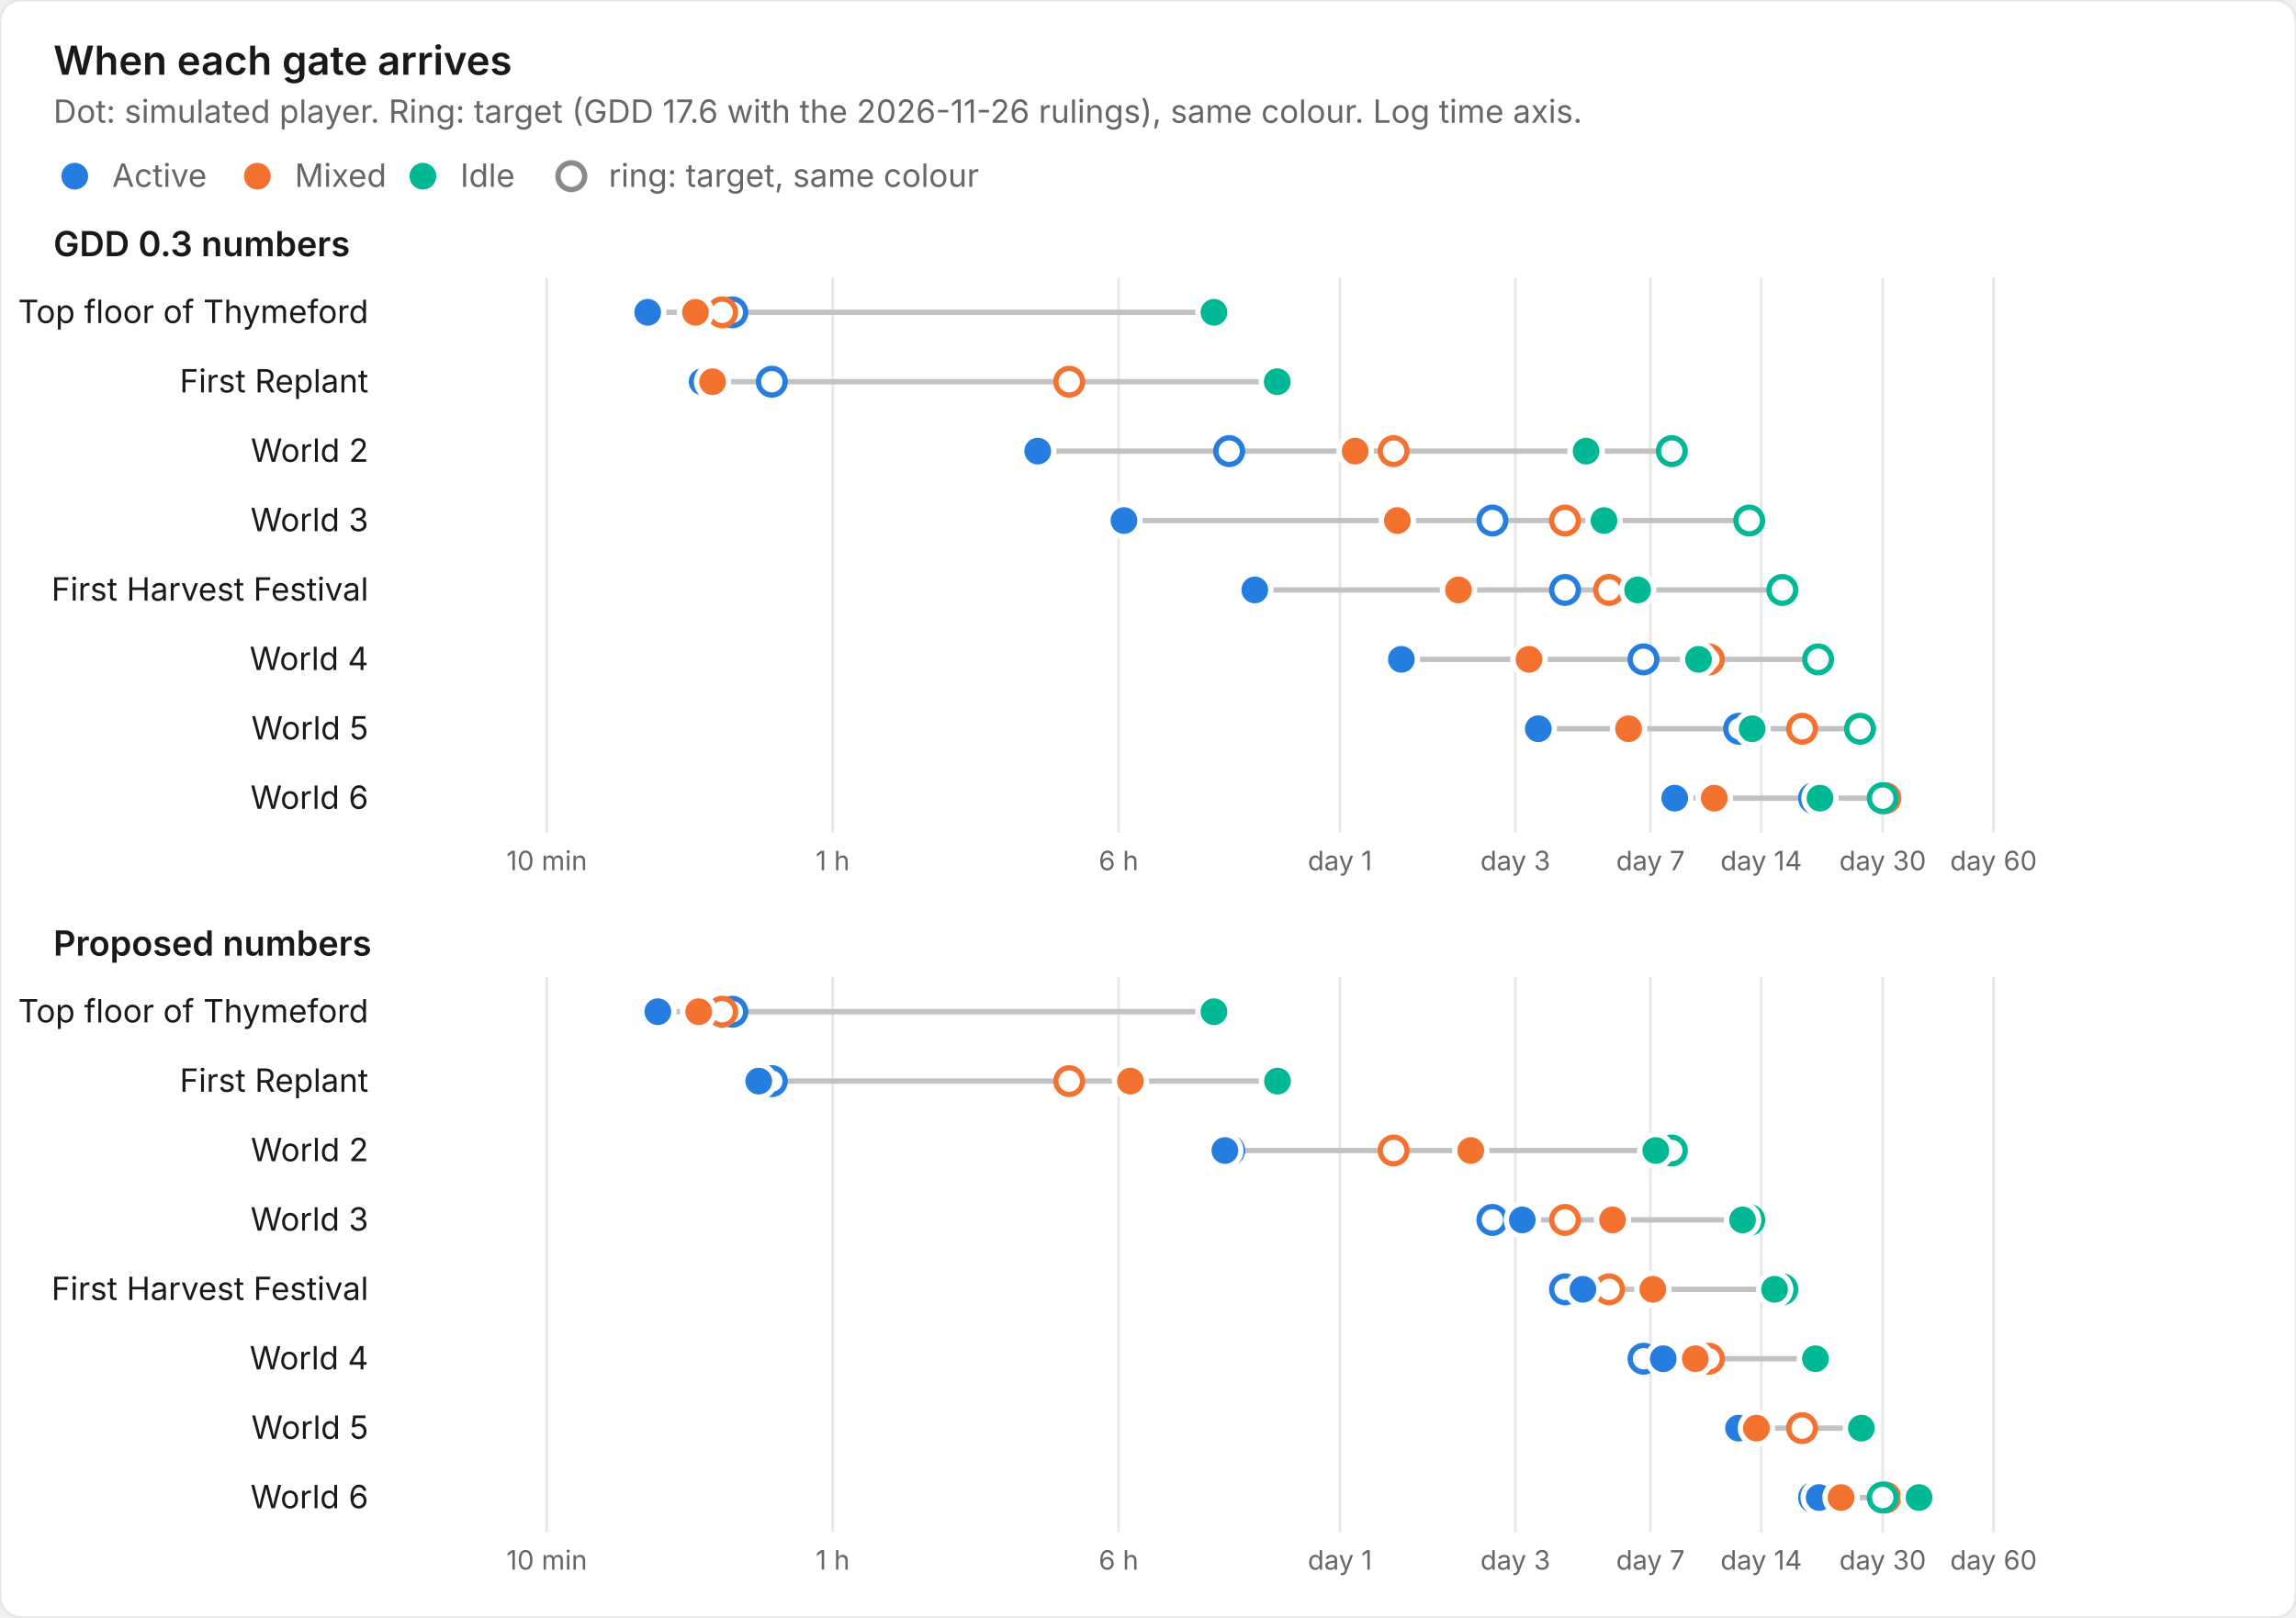
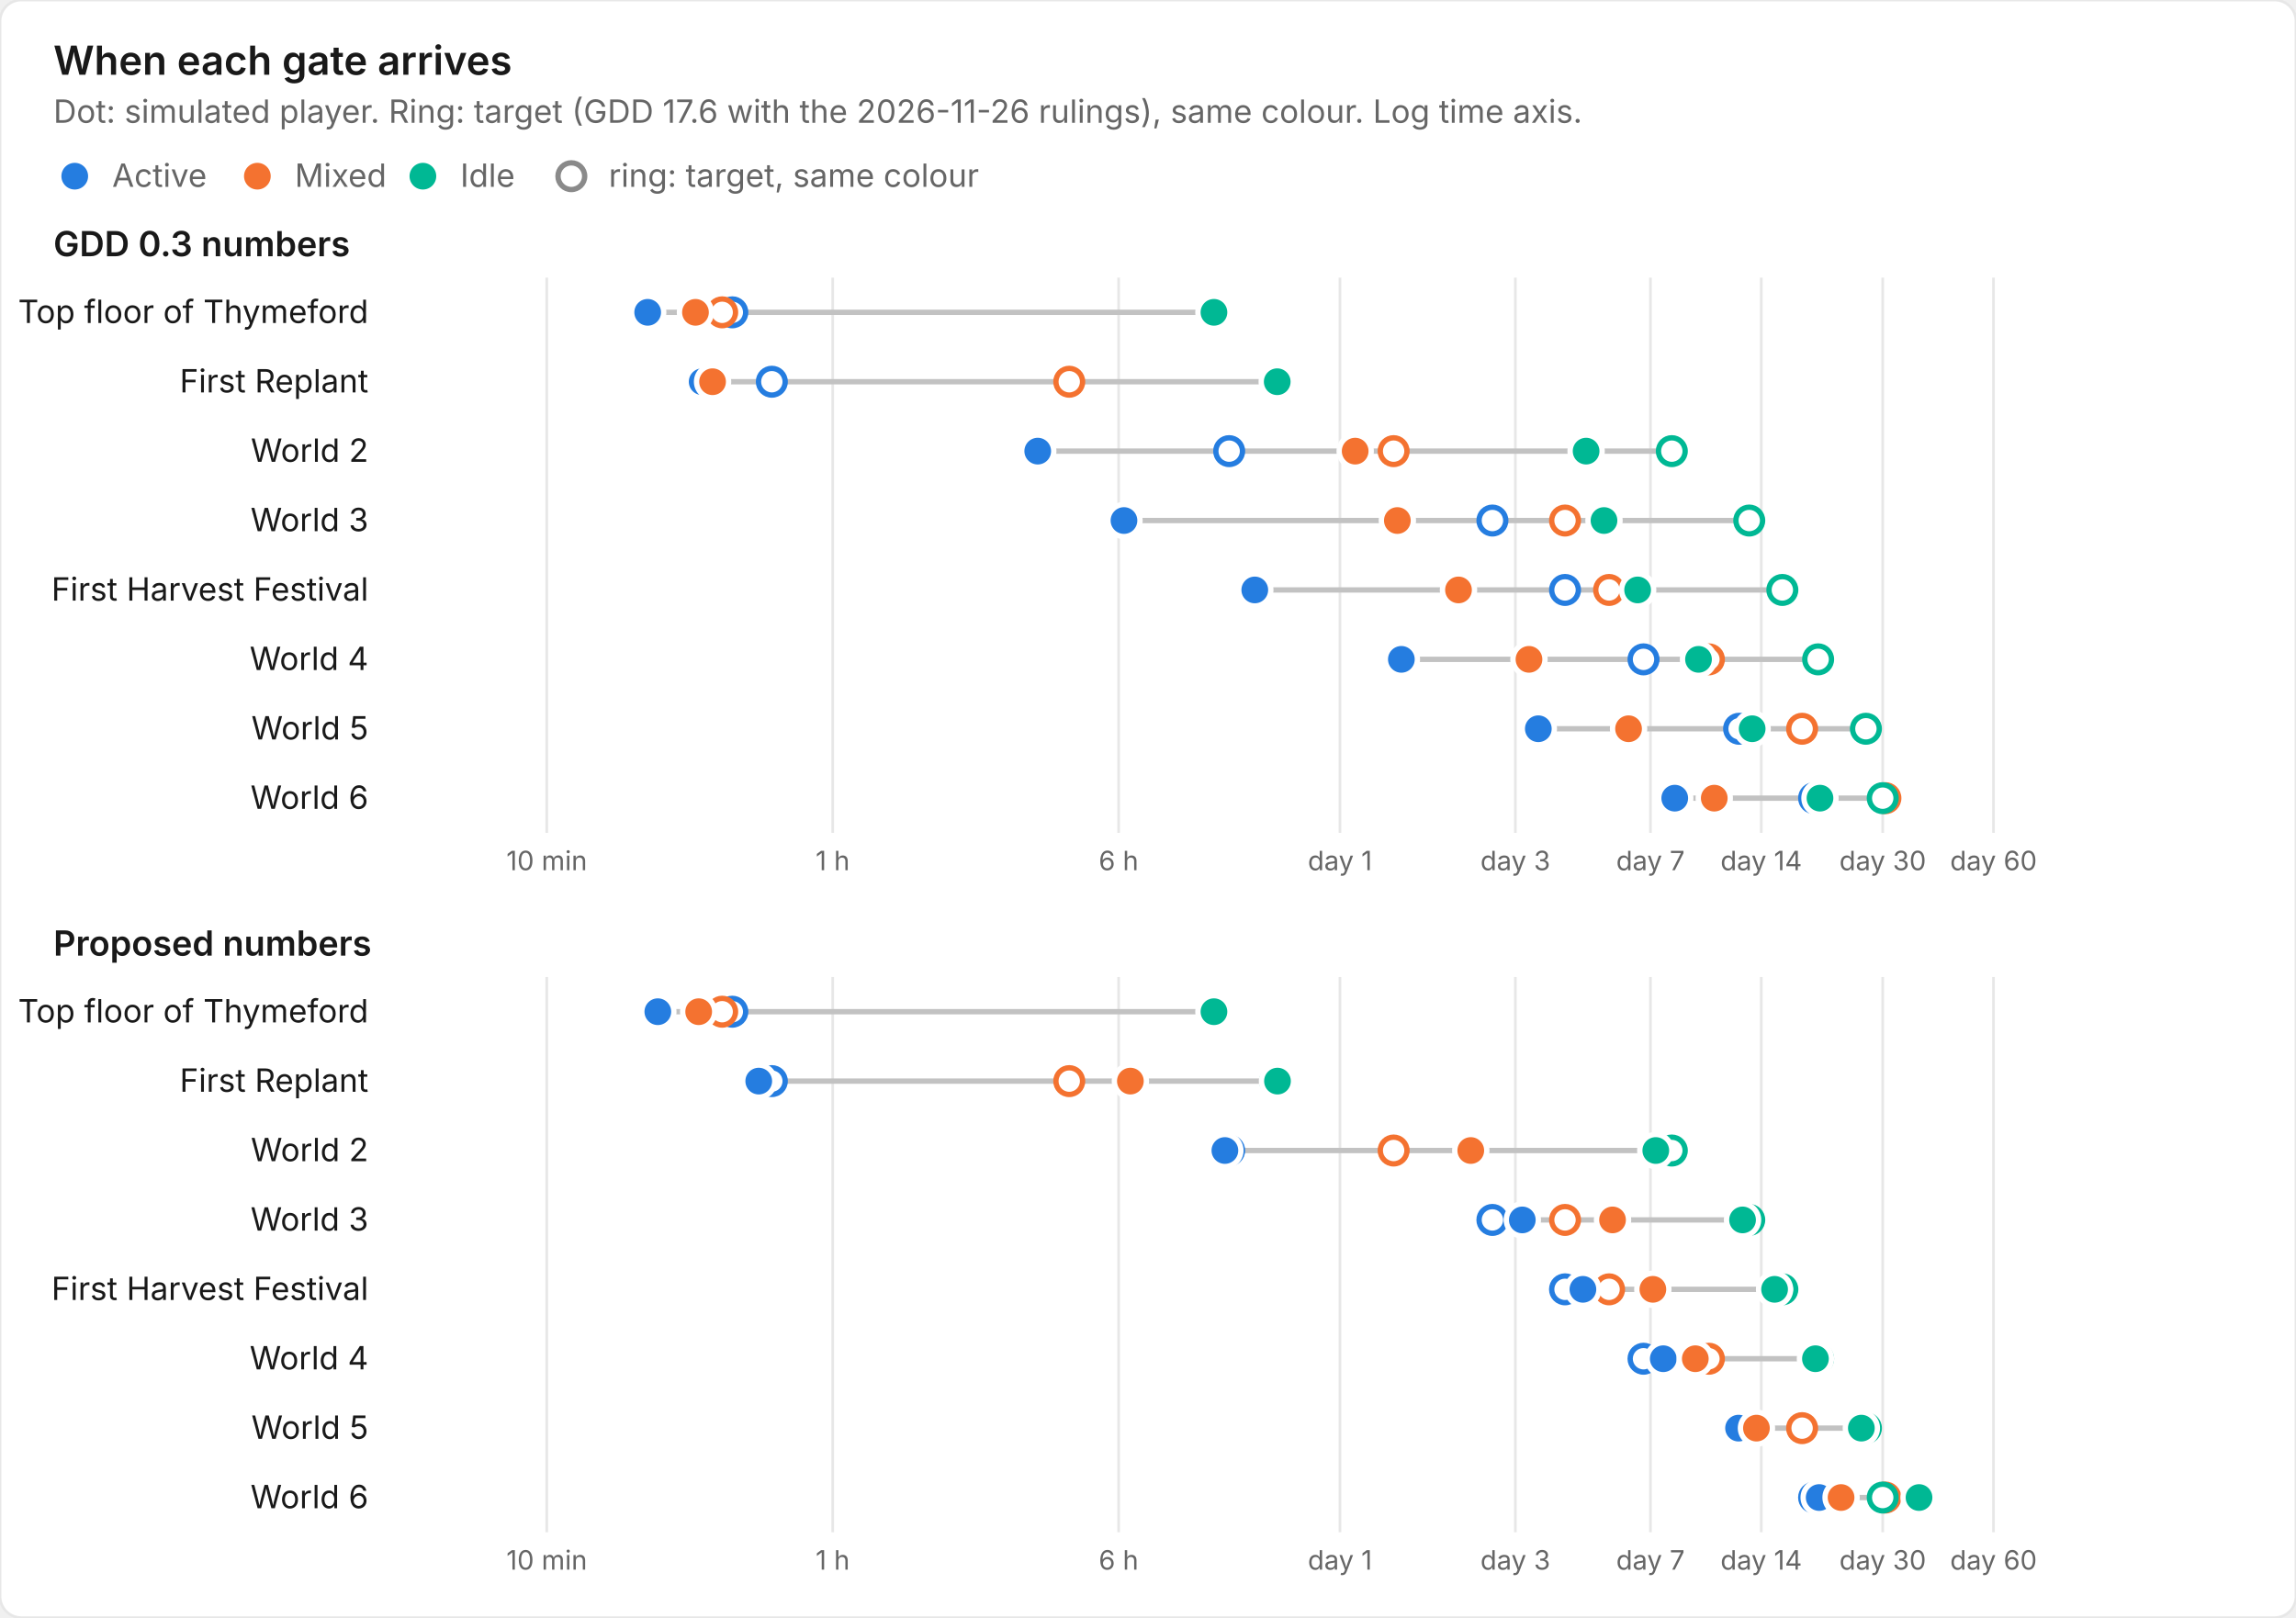
<svg xmlns="http://www.w3.org/2000/svg" viewBox="0 0 860 606" width="860" height="606" font-family="system-ui, -apple-system, &quot;Segoe UI&quot;, sans-serif" role="img">
  <rect width="860" height="606" rx="8" fill="#ffffff" stroke="#e7e7e7" />
  <text x="20" y="28" font-size="15" fill="#191919" text-anchor="start" font-weight="600">When each gate arrives</text>
  <text x="20" y="46" font-size="12" fill="#666666" text-anchor="start">Dot: simulated player. Ring: target (GDD 17.6 with the 2026-11-26 rulings), same colour. Log time axis.</text>
  <circle cx="28" cy="66" r="6" fill="#257de0" stroke="#ffffff" stroke-width="2" />
  <text x="42" y="70" font-size="12" fill="#666666" text-anchor="start">Active</text>
  <circle cx="96.4" cy="66" r="6" fill="#f47230" stroke="#ffffff" stroke-width="2" />
  <text x="110.4" y="70" font-size="12" fill="#666666" text-anchor="start">Mixed</text>
  <circle cx="158.4" cy="66" r="6" fill="#00b894" stroke="#ffffff" stroke-width="2" />
  <text x="172.4" y="70" font-size="12" fill="#666666" text-anchor="start">Idle</text>
  <circle cx="214" cy="66" r="5" fill="#ffffff" stroke="#8a8a8a" stroke-width="2" />
  <text x="228" y="70" font-size="12" fill="#666666" text-anchor="start">ring: target, same colour</text>
  <text x="20" y="96" font-size="13" fill="#191919" text-anchor="start" font-weight="600">GDD 0.3 numbers</text>
  <line x1="204.8" y1="104" x2="204.8" y2="312" stroke="#e7e7e7" />
  <text x="204.8" y="326" font-size="10" fill="#666666" text-anchor="middle">10 min</text>
  <line x1="311.9" y1="104" x2="311.9" y2="312" stroke="#e7e7e7" />
  <text x="311.9" y="326" font-size="10" fill="#666666" text-anchor="middle">1 h</text>
  <line x1="419" y1="104" x2="419" y2="312" stroke="#e7e7e7" />
  <text x="419" y="326" font-size="10" fill="#666666" text-anchor="middle">6 h</text>
  <line x1="501.9" y1="104" x2="501.9" y2="312" stroke="#e7e7e7" />
  <text x="501.9" y="326" font-size="10" fill="#666666" text-anchor="middle">day 1</text>
  <line x1="567.6" y1="104" x2="567.6" y2="312" stroke="#e7e7e7" />
  <text x="567.6" y="326" font-size="10" fill="#666666" text-anchor="middle">day 3</text>
  <line x1="618.2" y1="104" x2="618.2" y2="312" stroke="#e7e7e7" />
  <text x="618.2" y="326" font-size="10" fill="#666666" text-anchor="middle">day 7</text>
  <line x1="659.7" y1="104" x2="659.7" y2="312" stroke="#e7e7e7" />
  <text x="659.7" y="326" font-size="10" fill="#666666" text-anchor="middle">day 14</text>
  <line x1="705.2" y1="104" x2="705.2" y2="312" stroke="#e7e7e7" />
  <text x="705.2" y="326" font-size="10" fill="#666666" text-anchor="middle">day 30</text>
  <line x1="746.7" y1="104" x2="746.7" y2="312" stroke="#e7e7e7" />
  <text x="746.7" y="326" font-size="10" fill="#666666" text-anchor="middle">day 60</text>
  <text x="138" y="121" font-size="12" fill="#191919" text-anchor="end">Top floor of Thymeford</text>
  <line x1="242.6" y1="117" x2="455.2" y2="117" stroke="#c2c2c2" stroke-width="2" />
  <circle cx="274.3" cy="117" r="5" fill="#ffffff" stroke="#257de0" stroke-width="2" />
  <circle cx="270.5" cy="117" r="5" fill="#ffffff" stroke="#f47230" stroke-width="2" />
  <circle cx="455.2" cy="117" r="5" fill="#ffffff" stroke="#00b894" stroke-width="2" />
  <circle cx="242.6" cy="117" r="6" fill="#257de0" stroke="#ffffff" stroke-width="2" />
  <circle cx="260.5" cy="117" r="6" fill="#f47230" stroke="#ffffff" stroke-width="2" />
  <circle cx="454.7" cy="117" r="6" fill="#00b894" stroke="#ffffff" stroke-width="2" />
  <text x="138" y="147" font-size="12" fill="#191919" text-anchor="end">First Replant</text>
  <line x1="263" y1="143" x2="478.4" y2="143" stroke="#c2c2c2" stroke-width="2" />
  <circle cx="289.1" cy="143" r="5" fill="#ffffff" stroke="#257de0" stroke-width="2" />
  <circle cx="400.5" cy="143" r="5" fill="#ffffff" stroke="#f47230" stroke-width="2" />
  <circle cx="477.6" cy="143" r="5" fill="#ffffff" stroke="#00b894" stroke-width="2" />
  <circle cx="263" cy="143" r="6" fill="#257de0" stroke="#ffffff" stroke-width="2" />
  <circle cx="266.9" cy="143" r="6" fill="#f47230" stroke="#ffffff" stroke-width="2" />
  <circle cx="478.4" cy="143" r="6" fill="#00b894" stroke="#ffffff" stroke-width="2" />
  <text x="138" y="173" font-size="12" fill="#191919" text-anchor="end">World 2</text>
  <line x1="388.7" y1="169" x2="626.2" y2="169" stroke="#c2c2c2" stroke-width="2" />
  <circle cx="460.4" cy="169" r="5" fill="#ffffff" stroke="#257de0" stroke-width="2" />
  <circle cx="522" cy="169" r="5" fill="#ffffff" stroke="#f47230" stroke-width="2" />
  <circle cx="626.2" cy="169" r="5" fill="#ffffff" stroke="#00b894" stroke-width="2" />
  <circle cx="388.7" cy="169" r="6" fill="#257de0" stroke="#ffffff" stroke-width="2" />
  <circle cx="507.6" cy="169" r="6" fill="#f47230" stroke="#ffffff" stroke-width="2" />
  <circle cx="594.1" cy="169" r="6" fill="#00b894" stroke="#ffffff" stroke-width="2" />
  <text x="138" y="199" font-size="12" fill="#191919" text-anchor="end">World 3</text>
  <line x1="421" y1="195" x2="655.2" y2="195" stroke="#c2c2c2" stroke-width="2" />
  <circle cx="559" cy="195" r="5" fill="#ffffff" stroke="#257de0" stroke-width="2" />
  <circle cx="586.2" cy="195" r="5" fill="#ffffff" stroke="#f47230" stroke-width="2" />
  <circle cx="655.2" cy="195" r="5" fill="#ffffff" stroke="#00b894" stroke-width="2" />
  <circle cx="421" cy="195" r="6" fill="#257de0" stroke="#ffffff" stroke-width="2" />
  <circle cx="523.4" cy="195" r="6" fill="#f47230" stroke="#ffffff" stroke-width="2" />
  <circle cx="600.8" cy="195" r="6" fill="#00b894" stroke="#ffffff" stroke-width="2" />
  <text x="138" y="225" font-size="12" fill="#191919" text-anchor="end">First Harvest Festival</text>
  <line x1="470" y1="221" x2="667.6" y2="221" stroke="#c2c2c2" stroke-width="2" />
  <circle cx="586.2" cy="221" r="5" fill="#ffffff" stroke="#257de0" stroke-width="2" />
  <circle cx="602.7" cy="221" r="5" fill="#ffffff" stroke="#f47230" stroke-width="2" />
  <circle cx="667.6" cy="221" r="5" fill="#ffffff" stroke="#00b894" stroke-width="2" />
  <circle cx="470" cy="221" r="6" fill="#257de0" stroke="#ffffff" stroke-width="2" />
  <circle cx="546.3" cy="221" r="6" fill="#f47230" stroke="#ffffff" stroke-width="2" />
  <circle cx="613.4" cy="221" r="6" fill="#00b894" stroke="#ffffff" stroke-width="2" />
  <text x="138" y="251" font-size="12" fill="#191919" text-anchor="end">World 4</text>
  <line x1="524.9" y1="247" x2="681" y2="247" stroke="#c2c2c2" stroke-width="2" />
  <circle cx="615.6" cy="247" r="5" fill="#ffffff" stroke="#257de0" stroke-width="2" />
  <circle cx="640.1" cy="247" r="5" fill="#ffffff" stroke="#f47230" stroke-width="2" />
  <circle cx="681" cy="247" r="5" fill="#ffffff" stroke="#00b894" stroke-width="2" />
  <circle cx="524.9" cy="247" r="6" fill="#257de0" stroke="#ffffff" stroke-width="2" />
  <circle cx="572.7" cy="247" r="6" fill="#f47230" stroke="#ffffff" stroke-width="2" />
  <circle cx="636.2" cy="247" r="6" fill="#00b894" stroke="#ffffff" stroke-width="2" />
  <text x="138" y="277" font-size="12" fill="#191919" text-anchor="end">World 5</text>
-   <line x1="576.2" y1="273" x2="696.7" y2="273" stroke="#c2c2c2" stroke-width="2" />
+   <line x1="576.2" y1="273" x2="698.9" y2="273" stroke="#c2c2c2" stroke-width="2" />
  <circle cx="651.4" cy="273" r="5" fill="#ffffff" stroke="#257de0" stroke-width="2" />
  <circle cx="675" cy="273" r="5" fill="#ffffff" stroke="#f47230" stroke-width="2" />
-   <circle cx="696.7" cy="273" r="5" fill="#ffffff" stroke="#00b894" stroke-width="2" />
+   <circle cx="698.9" cy="273" r="5" fill="#ffffff" stroke="#00b894" stroke-width="2" />
  <circle cx="576.2" cy="273" r="6" fill="#257de0" stroke="#ffffff" stroke-width="2" />
  <circle cx="610" cy="273" r="6" fill="#f47230" stroke="#ffffff" stroke-width="2" />
  <circle cx="656.3" cy="273" r="6" fill="#00b894" stroke="#ffffff" stroke-width="2" />
  <text x="138" y="303" font-size="12" fill="#191919" text-anchor="end">World 6</text>
  <line x1="627.3" y1="299" x2="706.2" y2="299" stroke="#c2c2c2" stroke-width="2" />
  <circle cx="679.5" cy="299" r="5" fill="#ffffff" stroke="#257de0" stroke-width="2" />
  <circle cx="706.2" cy="299" r="5" fill="#ffffff" stroke="#f47230" stroke-width="2" />
  <circle cx="705.2" cy="299" r="5" fill="#ffffff" stroke="#00b894" stroke-width="2" />
  <circle cx="627.3" cy="299" r="6" fill="#257de0" stroke="#ffffff" stroke-width="2" />
  <circle cx="642.1" cy="299" r="6" fill="#f47230" stroke="#ffffff" stroke-width="2" />
  <circle cx="681.7" cy="299" r="6" fill="#00b894" stroke="#ffffff" stroke-width="2" />
  <text x="20" y="358" font-size="13" fill="#191919" text-anchor="start" font-weight="600">Proposed numbers</text>
  <line x1="204.8" y1="366" x2="204.8" y2="574" stroke="#e7e7e7" />
  <text x="204.8" y="588" font-size="10" fill="#666666" text-anchor="middle">10 min</text>
  <line x1="311.9" y1="366" x2="311.9" y2="574" stroke="#e7e7e7" />
  <text x="311.9" y="588" font-size="10" fill="#666666" text-anchor="middle">1 h</text>
  <line x1="419" y1="366" x2="419" y2="574" stroke="#e7e7e7" />
  <text x="419" y="588" font-size="10" fill="#666666" text-anchor="middle">6 h</text>
  <line x1="501.9" y1="366" x2="501.9" y2="574" stroke="#e7e7e7" />
  <text x="501.9" y="588" font-size="10" fill="#666666" text-anchor="middle">day 1</text>
  <line x1="567.6" y1="366" x2="567.6" y2="574" stroke="#e7e7e7" />
  <text x="567.6" y="588" font-size="10" fill="#666666" text-anchor="middle">day 3</text>
  <line x1="618.2" y1="366" x2="618.2" y2="574" stroke="#e7e7e7" />
  <text x="618.2" y="588" font-size="10" fill="#666666" text-anchor="middle">day 7</text>
  <line x1="659.7" y1="366" x2="659.7" y2="574" stroke="#e7e7e7" />
  <text x="659.7" y="588" font-size="10" fill="#666666" text-anchor="middle">day 14</text>
  <line x1="705.2" y1="366" x2="705.2" y2="574" stroke="#e7e7e7" />
  <text x="705.2" y="588" font-size="10" fill="#666666" text-anchor="middle">day 30</text>
  <line x1="746.7" y1="366" x2="746.7" y2="574" stroke="#e7e7e7" />
  <text x="746.7" y="588" font-size="10" fill="#666666" text-anchor="middle">day 60</text>
  <text x="138" y="383" font-size="12" fill="#191919" text-anchor="end">Top floor of Thymeford</text>
  <line x1="246.4" y1="379" x2="455.2" y2="379" stroke="#c2c2c2" stroke-width="2" />
  <circle cx="274.3" cy="379" r="5" fill="#ffffff" stroke="#257de0" stroke-width="2" />
  <circle cx="270.5" cy="379" r="5" fill="#ffffff" stroke="#f47230" stroke-width="2" />
  <circle cx="455.2" cy="379" r="5" fill="#ffffff" stroke="#00b894" stroke-width="2" />
  <circle cx="246.4" cy="379" r="6" fill="#257de0" stroke="#ffffff" stroke-width="2" />
  <circle cx="261.7" cy="379" r="6" fill="#f47230" stroke="#ffffff" stroke-width="2" />
  <circle cx="454.7" cy="379" r="6" fill="#00b894" stroke="#ffffff" stroke-width="2" />
  <text x="138" y="409" font-size="12" fill="#191919" text-anchor="end">First Replant</text>
  <line x1="284.2" y1="405" x2="478.5" y2="405" stroke="#c2c2c2" stroke-width="2" />
  <circle cx="289.1" cy="405" r="5" fill="#ffffff" stroke="#257de0" stroke-width="2" />
  <circle cx="400.5" cy="405" r="5" fill="#ffffff" stroke="#f47230" stroke-width="2" />
  <circle cx="477.6" cy="405" r="5" fill="#ffffff" stroke="#00b894" stroke-width="2" />
  <circle cx="284.2" cy="405" r="6" fill="#257de0" stroke="#ffffff" stroke-width="2" />
  <circle cx="423.4" cy="405" r="6" fill="#f47230" stroke="#ffffff" stroke-width="2" />
  <circle cx="478.5" cy="405" r="6" fill="#00b894" stroke="#ffffff" stroke-width="2" />
  <text x="138" y="435" font-size="12" fill="#191919" text-anchor="end">World 2</text>
  <line x1="458.8" y1="431" x2="626.2" y2="431" stroke="#c2c2c2" stroke-width="2" />
  <circle cx="460.4" cy="431" r="5" fill="#ffffff" stroke="#257de0" stroke-width="2" />
  <circle cx="522" cy="431" r="5" fill="#ffffff" stroke="#f47230" stroke-width="2" />
  <circle cx="626.2" cy="431" r="5" fill="#ffffff" stroke="#00b894" stroke-width="2" />
  <circle cx="458.8" cy="431" r="6" fill="#257de0" stroke="#ffffff" stroke-width="2" />
  <circle cx="550.9" cy="431" r="6" fill="#f47230" stroke="#ffffff" stroke-width="2" />
  <circle cx="620.2" cy="431" r="6" fill="#00b894" stroke="#ffffff" stroke-width="2" />
  <text x="138" y="461" font-size="12" fill="#191919" text-anchor="end">World 3</text>
  <line x1="559" y1="457" x2="655.2" y2="457" stroke="#c2c2c2" stroke-width="2" />
  <circle cx="559" cy="457" r="5" fill="#ffffff" stroke="#257de0" stroke-width="2" />
  <circle cx="586.2" cy="457" r="5" fill="#ffffff" stroke="#f47230" stroke-width="2" />
  <circle cx="655.2" cy="457" r="5" fill="#ffffff" stroke="#00b894" stroke-width="2" />
  <circle cx="570.2" cy="457" r="6" fill="#257de0" stroke="#ffffff" stroke-width="2" />
  <circle cx="604" cy="457" r="6" fill="#f47230" stroke="#ffffff" stroke-width="2" />
  <circle cx="652.7" cy="457" r="6" fill="#00b894" stroke="#ffffff" stroke-width="2" />
  <text x="138" y="487" font-size="12" fill="#191919" text-anchor="end">First Harvest Festival</text>
  <line x1="586.2" y1="483" x2="667.6" y2="483" stroke="#c2c2c2" stroke-width="2" />
  <circle cx="586.2" cy="483" r="5" fill="#ffffff" stroke="#257de0" stroke-width="2" />
  <circle cx="602.7" cy="483" r="5" fill="#ffffff" stroke="#f47230" stroke-width="2" />
  <circle cx="667.6" cy="483" r="5" fill="#ffffff" stroke="#00b894" stroke-width="2" />
  <circle cx="592.9" cy="483" r="6" fill="#257de0" stroke="#ffffff" stroke-width="2" />
  <circle cx="619.1" cy="483" r="6" fill="#f47230" stroke="#ffffff" stroke-width="2" />
  <circle cx="664.7" cy="483" r="6" fill="#00b894" stroke="#ffffff" stroke-width="2" />
  <text x="138" y="513" font-size="12" fill="#191919" text-anchor="end">World 4</text>
  <line x1="615.6" y1="509" x2="681" y2="509" stroke="#c2c2c2" stroke-width="2" />
  <circle cx="615.6" cy="509" r="5" fill="#ffffff" stroke="#257de0" stroke-width="2" />
  <circle cx="640.1" cy="509" r="5" fill="#ffffff" stroke="#f47230" stroke-width="2" />
  <circle cx="681" cy="509" r="5" fill="#ffffff" stroke="#00b894" stroke-width="2" />
  <circle cx="623" cy="509" r="6" fill="#257de0" stroke="#ffffff" stroke-width="2" />
  <circle cx="635" cy="509" r="6" fill="#f47230" stroke="#ffffff" stroke-width="2" />
  <circle cx="680" cy="509" r="6" fill="#00b894" stroke="#ffffff" stroke-width="2" />
  <text x="138" y="539" font-size="12" fill="#191919" text-anchor="end">World 5</text>
-   <line x1="651.2" y1="535" x2="697.2" y2="535" stroke="#c2c2c2" stroke-width="2" />
+   <line x1="651.2" y1="535" x2="698.9" y2="535" stroke="#c2c2c2" stroke-width="2" />
  <circle cx="651.4" cy="535" r="5" fill="#ffffff" stroke="#257de0" stroke-width="2" />
  <circle cx="675" cy="535" r="5" fill="#ffffff" stroke="#f47230" stroke-width="2" />
-   <circle cx="696.7" cy="535" r="5" fill="#ffffff" stroke="#00b894" stroke-width="2" />
+   <circle cx="698.9" cy="535" r="5" fill="#ffffff" stroke="#00b894" stroke-width="2" />
  <circle cx="651.2" cy="535" r="6" fill="#257de0" stroke="#ffffff" stroke-width="2" />
  <circle cx="657.9" cy="535" r="6" fill="#f47230" stroke="#ffffff" stroke-width="2" />
  <circle cx="697.2" cy="535" r="6" fill="#00b894" stroke="#ffffff" stroke-width="2" />
  <text x="138" y="565" font-size="12" fill="#191919" text-anchor="end">World 6</text>
  <line x1="679.5" y1="561" x2="718.8" y2="561" stroke="#c2c2c2" stroke-width="2" />
  <circle cx="679.5" cy="561" r="5" fill="#ffffff" stroke="#257de0" stroke-width="2" />
  <circle cx="706.2" cy="561" r="5" fill="#ffffff" stroke="#f47230" stroke-width="2" />
  <circle cx="705.2" cy="561" r="5" fill="#ffffff" stroke="#00b894" stroke-width="2" />
  <circle cx="681.4" cy="561" r="6" fill="#257de0" stroke="#ffffff" stroke-width="2" />
  <circle cx="689.6" cy="561" r="6" fill="#f47230" stroke="#ffffff" stroke-width="2" />
  <circle cx="718.8" cy="561" r="6" fill="#00b894" stroke="#ffffff" stroke-width="2" />
</svg>
